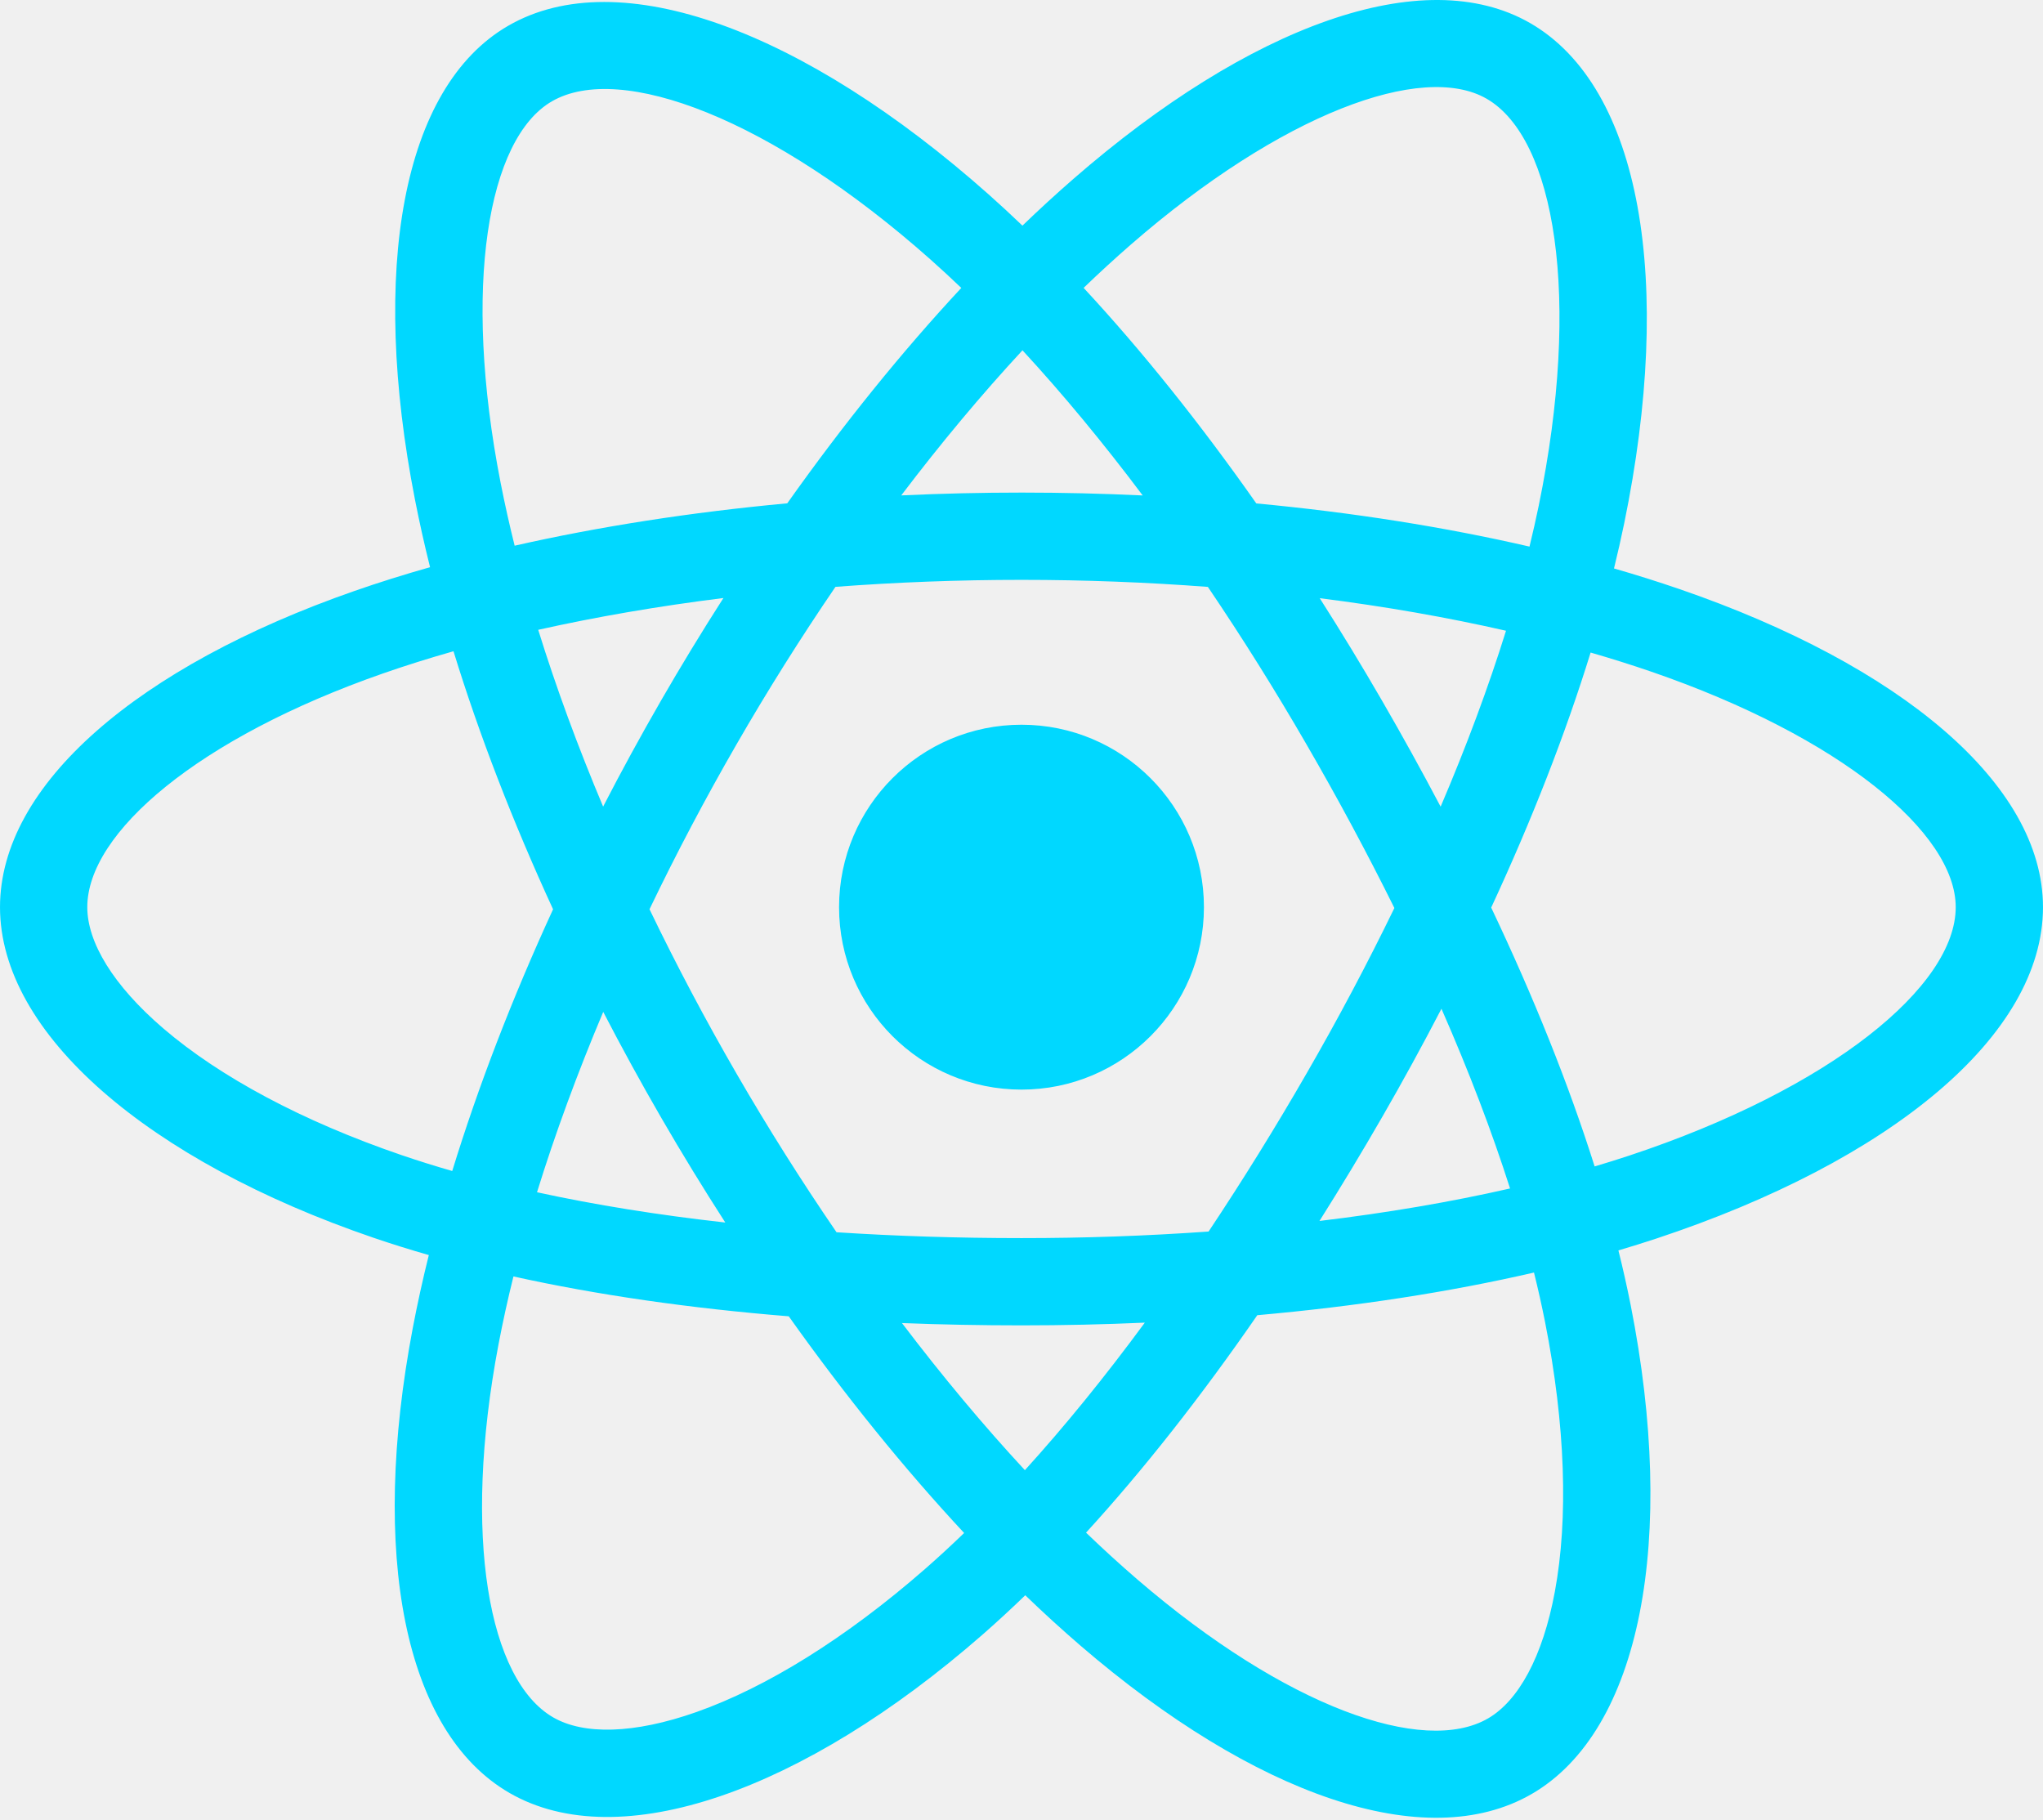
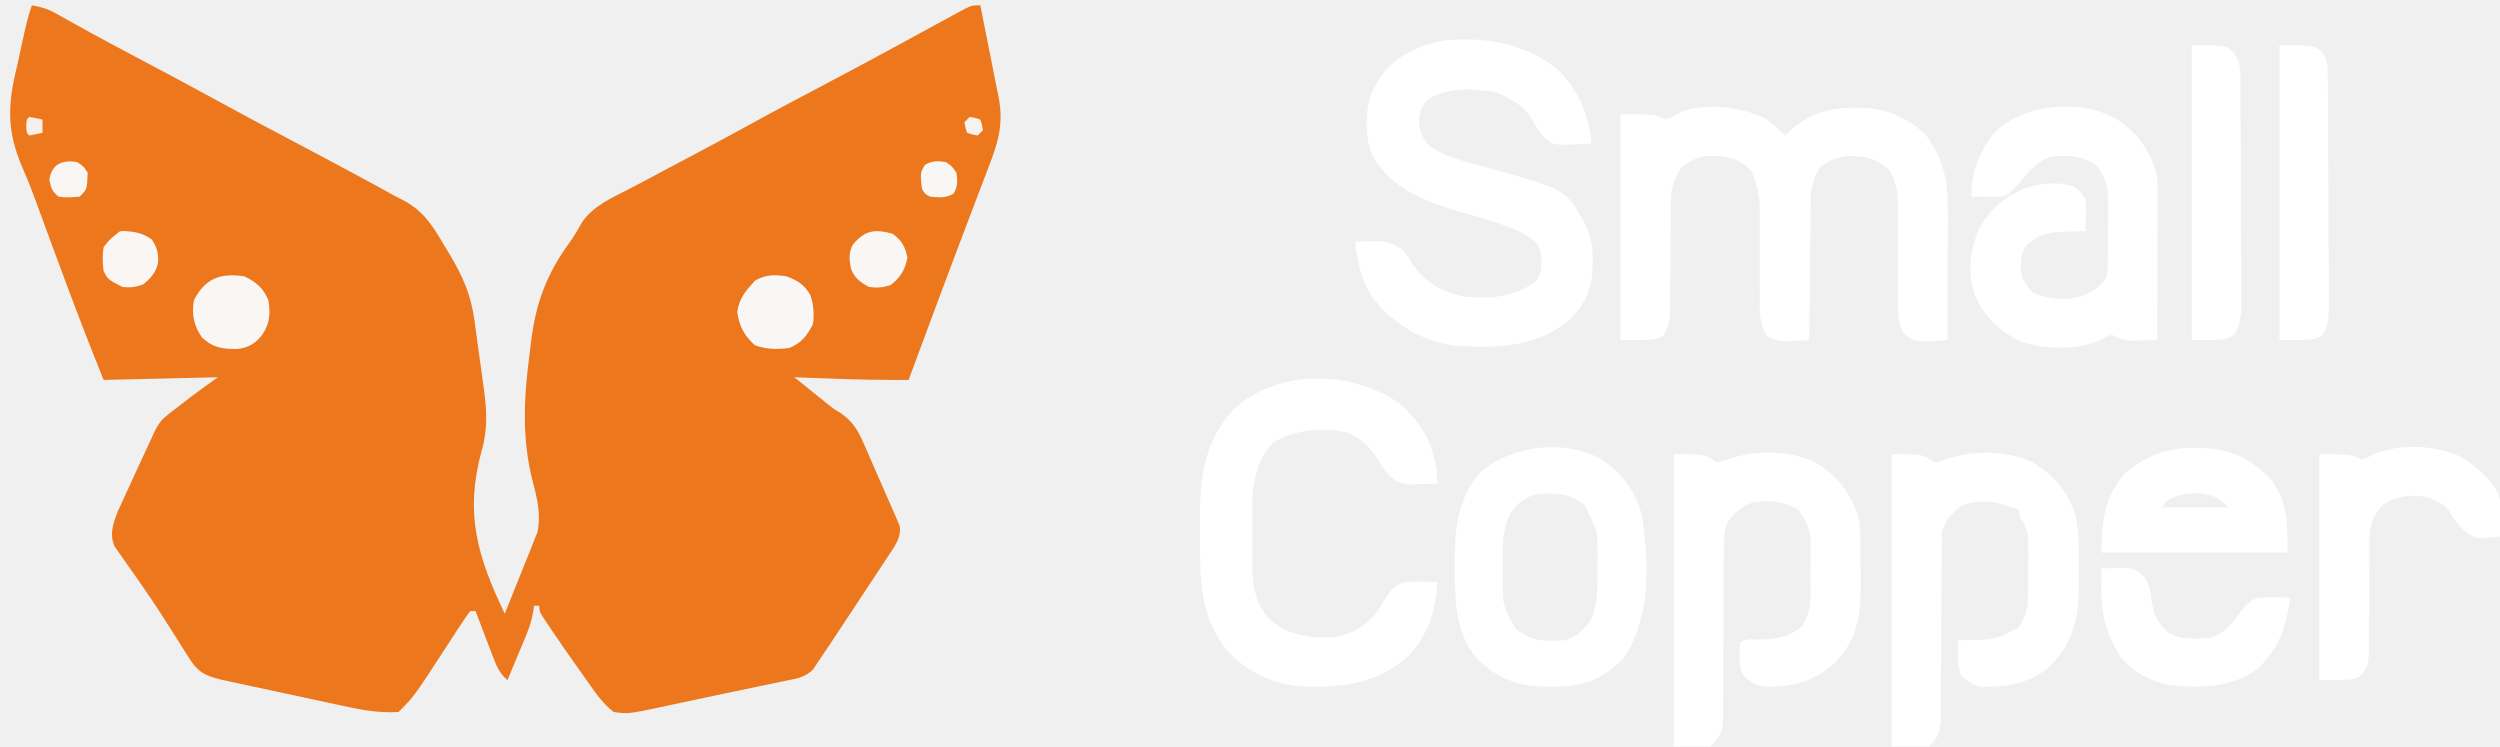
- <svg xmlns="http://www.w3.org/2000/svg" aria-hidden="true" role="img" class="iconify iconify--logos" width="35.93" height="32" preserveAspectRatio="xMidYMid meet" viewBox="0 0 256 228">
-   <path fill="#00D8FF" d="M210.483 73.824a171.49 171.49 0 0 0-8.24-2.597c.465-1.9.893-3.777 1.273-5.621c6.238-30.281 2.16-54.676-11.769-62.708c-13.355-7.7-35.196.329-57.254 19.526a171.23 171.23 0 0 0-6.375 5.848a155.866 155.866 0 0 0-4.241-3.917C100.759 3.829 77.587-4.822 63.673 3.233C50.33 10.957 46.379 33.89 51.995 62.588a170.974 170.974 0 0 0 1.892 8.48c-3.28.932-6.445 1.924-9.474 2.98C17.309 83.498 0 98.307 0 113.668c0 15.865 18.582 31.778 46.812 41.427a145.52 145.52 0 0 0 6.921 2.165a167.467 167.467 0 0 0-2.01 9.138c-5.354 28.2-1.173 50.591 12.134 58.266c13.744 7.926 36.812-.22 59.273-19.855a145.567 145.567 0 0 0 5.342-4.923a168.064 168.064 0 0 0 6.92 6.314c21.758 18.722 43.246 26.282 56.54 18.586c13.731-7.949 18.194-32.003 12.4-61.268a145.016 145.016 0 0 0-1.535-6.842c1.62-.48 3.21-.974 4.76-1.488c29.348-9.723 48.443-25.443 48.443-41.52c0-15.417-17.868-30.326-45.517-39.844Zm-6.365 70.984c-1.4.463-2.836.91-4.3 1.345c-3.24-10.257-7.612-21.163-12.963-32.432c5.106-11 9.31-21.767 12.459-31.957c2.619.758 5.16 1.557 7.61 2.4c23.69 8.156 38.14 20.213 38.14 29.504c0 9.896-15.606 22.743-40.946 31.14Zm-10.514 20.834c2.562 12.94 2.927 24.64 1.23 33.787c-1.524 8.219-4.59 13.698-8.382 15.893c-8.067 4.67-25.32-1.4-43.927-17.412a156.726 156.726 0 0 1-6.437-5.87c7.214-7.889 14.423-17.06 21.459-27.246c12.376-1.098 24.068-2.894 34.671-5.345a134.17 134.17 0 0 1 1.386 6.193ZM87.276 214.515c-7.882 2.783-14.16 2.863-17.955.675c-8.075-4.657-11.432-22.636-6.853-46.752a156.923 156.923 0 0 1 1.869-8.499c10.486 2.32 22.093 3.988 34.498 4.994c7.084 9.967 14.501 19.128 21.976 27.15a134.668 134.668 0 0 1-4.877 4.492c-9.933 8.682-19.886 14.842-28.658 17.94ZM50.35 144.747c-12.483-4.267-22.792-9.812-29.858-15.863c-6.35-5.437-9.555-10.836-9.555-15.216c0-9.322 13.897-21.212 37.076-29.293c2.813-.98 5.757-1.905 8.812-2.773c3.204 10.42 7.406 21.315 12.477 32.332c-5.137 11.18-9.399 22.249-12.634 32.792a134.718 134.718 0 0 1-6.318-1.979Zm12.378-84.26c-4.811-24.587-1.616-43.134 6.425-47.789c8.564-4.958 27.502 2.111 47.463 19.835a144.318 144.318 0 0 1 3.841 3.545c-7.438 7.987-14.787 17.08-21.808 26.988c-12.04 1.116-23.565 2.908-34.161 5.309a160.342 160.342 0 0 1-1.76-7.887Zm110.427 27.268a347.8 347.8 0 0 0-7.785-12.803c8.168 1.033 15.994 2.404 23.343 4.08c-2.206 7.072-4.956 14.465-8.193 22.045a381.151 381.151 0 0 0-7.365-13.322Zm-45.032-43.861c5.044 5.465 10.096 11.566 15.065 18.186a322.04 322.04 0 0 0-30.257-.006c4.974-6.559 10.069-12.652 15.192-18.18ZM82.802 87.83a323.167 323.167 0 0 0-7.227 13.238c-3.184-7.553-5.909-14.98-8.134-22.152c7.304-1.634 15.093-2.97 23.209-3.984a321.524 321.524 0 0 0-7.848 12.897Zm8.081 65.352c-8.385-.936-16.291-2.203-23.593-3.793c2.26-7.3 5.045-14.885 8.298-22.6a321.187 321.187 0 0 0 7.257 13.246c2.594 4.48 5.28 8.868 8.038 13.147Zm37.542 31.03c-5.184-5.592-10.354-11.779-15.403-18.433c4.902.192 9.899.29 14.978.29c5.218 0 10.376-.117 15.453-.343c-4.985 6.774-10.018 12.97-15.028 18.486Zm52.198-57.817c3.422 7.8 6.306 15.345 8.596 22.52c-7.422 1.694-15.436 3.058-23.88 4.071a382.417 382.417 0 0 0 7.859-13.026a347.403 347.403 0 0 0 7.425-13.565Zm-16.898 8.101a358.557 358.557 0 0 1-12.281 19.815a329.4 329.4 0 0 1-23.444.823c-7.967 0-15.716-.248-23.178-.732a310.202 310.202 0 0 1-12.513-19.846h.001a307.41 307.41 0 0 1-10.923-20.627a310.278 310.278 0 0 1 10.89-20.637l-.001.001a307.318 307.318 0 0 1 12.413-19.761c7.613-.576 15.42-.876 23.31-.876H128c7.926 0 15.743.303 23.354.883a329.357 329.357 0 0 1 12.335 19.695a358.489 358.489 0 0 1 11.036 20.54a329.472 329.472 0 0 1-11 20.722Zm22.56-122.124c8.572 4.944 11.906 24.881 6.52 51.026c-.344 1.668-.73 3.367-1.15 5.09c-10.622-2.452-22.155-4.275-34.23-5.408c-7.034-10.017-14.323-19.124-21.64-27.008a160.789 160.789 0 0 1 5.888-5.4c18.9-16.447 36.564-22.941 44.612-18.3ZM128 90.808c12.625 0 22.86 10.235 22.86 22.86s-10.235 22.86-22.86 22.86s-22.86-10.235-22.86-22.86s10.235-22.86 22.86-22.86Z" />
+ <svg xmlns="http://www.w3.org/2000/svg" version="1.1" width="941" height="281">
+   <path d="M0 0 C3.457 0.567 6.127 1.409 9.176 3.125 C9.987 3.576 10.799 4.026 11.635 4.49 C12.96 5.238 12.96 5.238 14.312 6 C16.287 7.096 18.262 8.189 20.238 9.281 C21.315 9.877 22.393 10.472 23.502 11.086 C29.28 14.248 35.102 17.323 40.924 20.402 C50.606 25.523 60.275 30.663 69.875 35.938 C79.198 41.058 88.594 46.035 98 51 C107.857 56.206 117.709 61.421 127.5 66.75 C128.751 67.429 128.751 67.429 130.027 68.121 C131.588 68.975 133.143 69.839 134.691 70.717 C136.281 71.6 137.896 72.439 139.53 73.239 C147.14 77.22 150.683 82.623 154.938 89.938 C155.905 91.526 155.905 91.526 156.893 93.146 C162.063 101.735 165.297 108.866 166.605 118.773 C166.734 119.697 166.863 120.62 166.996 121.571 C167.265 123.515 167.53 125.46 167.79 127.405 C168.186 130.361 168.598 133.313 169.014 136.266 C169.274 138.164 169.534 140.062 169.793 141.961 C169.976 143.269 169.976 143.269 170.162 144.604 C171.237 152.753 171.621 159.908 169.23 167.867 C162.89 191.336 167.656 207.412 178 229 C180.352 223.205 182.676 217.399 184.974 211.582 C185.861 209.35 186.767 207.128 187.68 204.906 C188.136 203.741 188.592 202.576 189.062 201.375 C189.466 200.372 189.869 199.369 190.285 198.336 C191.678 191.838 190.264 185.768 188.562 179.438 C184.282 162.648 185.195 147.454 187.438 130.375 C187.562 129.311 187.687 128.246 187.816 127.15 C189.651 112.046 193.682 101.135 202.687 88.844 C204.39 86.453 205.82 83.936 207.25 81.375 C211.552 75.509 217.794 72.691 224.124 69.475 C227.564 67.711 230.976 65.898 234.387 64.078 C235.737 63.358 237.087 62.638 238.437 61.918 C239.124 61.552 239.81 61.186 240.518 60.809 C242.64 59.68 244.764 58.554 246.889 57.429 C254.58 53.359 262.249 49.254 269.875 45.062 C279.935 39.537 290.081 34.18 300.23 28.823 C309.206 24.084 318.162 19.316 327.062 14.438 C341.062 6.775 341.062 6.775 346.688 3.75 C347.74 3.175 347.74 3.175 348.815 2.588 C353.656 0 353.656 0 357 0 C358.173 5.832 359.331 11.667 360.473 17.505 C360.863 19.488 361.258 21.471 361.657 23.452 C362.233 26.31 362.792 29.17 363.348 32.031 C363.528 32.909 363.708 33.786 363.894 34.69 C365.692 44.12 363.954 50.921 360.527 59.77 C359.995 61.178 359.995 61.178 359.451 62.614 C358.288 65.683 357.113 68.748 355.938 71.812 C355.129 73.941 354.321 76.07 353.514 78.199 C352.269 81.485 351.023 84.771 349.774 88.055 C345.776 98.565 341.848 109.1 337.936 119.641 C336.884 122.476 335.831 125.31 334.777 128.144 C333.184 132.429 331.592 136.714 330 141 C320.193 141.068 310.425 140.869 300.625 140.5 C299.292 140.452 297.958 140.403 296.625 140.355 C293.417 140.239 290.208 140.121 287 140 C289.352 141.898 291.707 143.794 294.062 145.688 C294.719 146.218 295.376 146.748 296.053 147.295 C296.707 147.82 297.361 148.346 298.035 148.887 C298.627 149.363 299.219 149.84 299.828 150.331 C301.861 151.96 301.861 151.96 303.641 152.981 C309.135 156.415 311.196 160.416 313.691 166.281 C314.283 167.618 314.283 167.618 314.886 168.982 C315.71 170.857 316.524 172.736 317.328 174.62 C318.564 177.503 319.839 180.367 321.119 183.23 C321.916 185.059 322.711 186.888 323.504 188.719 C323.886 189.574 324.268 190.429 324.662 191.311 C325 192.115 325.338 192.919 325.686 193.748 C325.989 194.45 326.292 195.152 326.604 195.876 C327.429 200.301 324.526 203.964 322.174 207.527 C321.607 208.392 321.039 209.256 320.454 210.147 C319.843 211.068 319.232 211.989 318.602 212.938 C317.97 213.895 317.339 214.853 316.688 215.84 C315.354 217.862 314.017 219.882 312.679 221.901 C310.635 224.985 308.598 228.074 306.562 231.164 C305.263 233.13 303.964 235.097 302.664 237.062 C302.057 237.983 301.449 238.904 300.823 239.853 C299.233 242.248 297.62 244.625 296 247 C295.028 248.482 295.028 248.482 294.036 249.994 C291.273 252.716 288.442 253.316 284.754 254.027 C283.681 254.259 283.681 254.259 282.586 254.495 C280.248 254.995 277.906 255.467 275.562 255.938 C273.942 256.277 272.322 256.618 270.702 256.961 C267.406 257.655 264.108 258.338 260.807 259.011 C256.347 259.923 251.897 260.88 247.449 261.848 C244.883 262.4 242.317 262.95 239.75 263.5 C238.575 263.755 237.4 264.01 236.19 264.273 C224.445 266.726 224.445 266.726 219 266 C214.368 262.496 211.163 257.338 207.812 252.625 C207.25 251.839 206.688 251.054 206.109 250.244 C202.403 245.04 198.757 239.798 195.188 234.5 C194.761 233.872 194.335 233.243 193.896 232.596 C191 228.241 191 228.241 191 226 C190.34 226 189.68 226 189 226 C188.816 227.318 188.816 227.318 188.629 228.663 C188.032 231.828 187.171 234.435 185.934 237.398 C185.531 238.372 185.128 239.345 184.713 240.348 C184.292 241.347 183.871 242.346 183.438 243.375 C183.013 244.397 182.588 245.419 182.15 246.473 C181.106 248.984 180.056 251.493 179 254 C176.159 251.559 175.063 249.15 173.738 245.676 C173.342 244.648 172.946 243.62 172.537 242.561 C172.133 241.489 171.729 240.417 171.312 239.312 C170.897 238.229 170.481 237.146 170.053 236.029 C169.028 233.356 168.011 230.679 167 228 C166.34 228 165.68 228 165 228 C163.642 229.798 162.375 231.665 161.148 233.555 C160.771 234.13 160.393 234.706 160.004 235.299 C158.788 237.153 157.581 239.014 156.375 240.875 C143.893 260.107 143.893 260.107 138 266 C130.015 266.511 122.729 264.926 114.953 263.227 C113.61 262.939 112.268 262.653 110.925 262.367 C108.126 261.769 105.33 261.165 102.534 260.556 C98.959 259.777 95.382 259.011 91.805 258.249 C89.038 257.659 86.272 257.064 83.507 256.468 C81.55 256.047 79.593 255.628 77.636 255.209 C76.444 254.949 75.252 254.688 74.024 254.42 C72.979 254.194 71.934 253.967 70.857 253.734 C65.141 252.265 62.545 251.016 59.355 245.961 C58.686 244.917 58.016 243.872 57.326 242.796 C56.612 241.656 55.9 240.516 55.188 239.375 C53.688 237.009 52.182 234.647 50.676 232.285 C50.293 231.682 49.911 231.079 49.517 230.458 C46.868 226.298 44.117 222.225 41.293 218.184 C40.551 217.111 39.809 216.039 39.044 214.934 C37.624 212.89 36.189 210.855 34.739 208.832 C34.101 207.904 33.462 206.976 32.805 206.02 C32.237 205.216 31.67 204.413 31.085 203.585 C29.117 198.898 30.604 195.039 32.351 190.455 C32.91 189.214 33.478 187.978 34.055 186.746 C34.357 186.082 34.659 185.418 34.97 184.734 C35.93 182.631 36.902 180.534 37.875 178.438 C38.52 177.027 39.165 175.616 39.809 174.205 C41.522 170.462 43.245 166.724 45 163 C45.495 161.926 45.99 160.851 46.5 159.745 C47.928 157.131 49.006 155.761 51.328 153.965 C51.964 153.465 52.599 152.966 53.254 152.451 C53.913 151.952 54.571 151.452 55.25 150.938 C55.893 150.434 56.536 149.931 57.199 149.412 C61.391 146.153 65.673 143.091 70 140 C55.81 140.33 41.62 140.66 27 141 C20.704 125.478 14.791 109.841 9 94.125 C7.715 90.647 6.429 87.17 5.141 83.694 C4.3 81.411 3.466 79.125 2.639 76.837 C0.724 71.547 -1.254 66.333 -3.527 61.185 C-9.524 47.23 -9.163 37.408 -5.562 22.812 C-5.144 20.916 -4.73 19.018 -4.322 17.119 C-1.696 5.088 -1.696 5.088 0 0 Z " fill="#EC771C" transform="translate(12,2)" />
+   <path d="M0 0 C2.578 1.858 4.718 3.768 7 6 C7.949 5.093 8.898 4.185 9.875 3.25 C18.648 -4.096 27.946 -5.03 39.007 -4.228 C46.92 -3.324 54.439 0.293 60 6 C67.446 16.033 68.294 24.615 68.195 36.809 C68.192 38.144 68.189 39.479 68.187 40.814 C68.179 44.308 68.16 47.801 68.137 51.294 C68.117 54.867 68.108 58.441 68.098 62.014 C68.076 69.009 68.042 76.005 68 83 C56.333 83.922 56.333 83.922 51.725 80.734 C48.855 76.065 49.333 70.545 49.398 65.25 C49.39 64.119 49.382 62.987 49.374 61.821 C49.351 58.214 49.361 54.607 49.375 51 C49.379 47.393 49.375 43.786 49.354 40.179 C49.342 37.937 49.345 35.696 49.364 33.454 C49.344 27.897 49.227 23.756 46 19 C41.084 14.453 37.15 13.637 30.641 13.723 C26.6 14.147 23.096 15.326 20 18 C17.565 22.18 16.619 25.277 16.568 30.097 C16.548 31.278 16.528 32.459 16.508 33.675 C16.501 34.935 16.495 36.194 16.488 37.492 C16.461 39.444 16.461 39.444 16.434 41.435 C16.387 44.877 16.357 48.32 16.33 51.762 C16.301 55.282 16.254 58.801 16.209 62.32 C16.123 69.213 16.056 76.107 16 83 C4.399 83.764 4.399 83.764 -0.275 81.21 C-2.866 76.389 -2.669 72.031 -2.602 66.637 C-2.61 65.531 -2.618 64.425 -2.626 63.285 C-2.649 59.752 -2.639 56.221 -2.625 52.688 C-2.621 49.165 -2.625 45.644 -2.646 42.122 C-2.658 39.933 -2.655 37.743 -2.636 35.554 C-2.659 29.32 -3.296 24.65 -6 19 C-11.021 14.105 -15.447 13.647 -22.203 13.719 C-26.48 14.149 -28.593 15.374 -32 18 C-35.377 22.503 -36.123 26.527 -36.126 32.056 C-36.13 33.061 -36.134 34.066 -36.138 35.101 C-36.139 36.18 -36.14 37.259 -36.141 38.371 C-36.159 40.66 -36.179 42.948 -36.199 45.236 C-36.228 48.842 -36.25 52.447 -36.25 56.053 C-36.254 59.535 -36.288 63.015 -36.328 66.496 C-36.321 67.573 -36.314 68.651 -36.307 69.76 C-36.38 74.237 -36.591 77.238 -38.729 81.219 C-42 83 -42 83 -55 83 C-55 54.95 -55 26.9 -55 -2 C-42 -2 -42 -2 -38 0 C-34.95 -1.275 -34.95 -1.275 -32 -3 C-22.372 -6.351 -8.753 -4.871 0 0 Z " fill="#FFFFFF" transform="translate(665,45)" />
+   <path d="M0 0 C8.324 7.656 12.263 17.199 13.25 28.25 C-0.706 29.11 -0.706 29.11 -4.312 26.25 C-6.21 23.914 -7.63 21.821 -9.125 19.25 C-12.422 13.65 -17.071 11.353 -22.938 8.938 C-31.526 7.389 -39.893 7.176 -47.75 11.25 C-50.358 13.605 -50.735 15.193 -51.625 18.625 C-51.772 22.878 -50.944 24.647 -48.75 28.25 C-42.081 33.562 -33.049 35.395 -25 37.625 C3.383 45.535 3.383 45.535 10.25 57.25 C12.915 62.504 13.803 66.694 13.75 72.562 C13.744 73.309 13.737 74.055 13.73 74.824 C13.449 83.372 10.691 89.254 4.438 95.125 C-8.306 105.286 -23.111 105.358 -38.75 104.25 C-50.275 102.705 -61.091 96.315 -68.32 87.27 C-73.25 80.306 -74.682 73.682 -75.75 65.25 C-73.876 65.168 -72 65.11 -70.125 65.062 C-69.081 65.028 -68.037 64.993 -66.961 64.957 C-63.165 65.303 -60.952 66.189 -57.75 68.25 C-55.836 70.738 -55.836 70.738 -54.125 73.562 C-49.075 80.798 -43.074 84.207 -34.441 85.898 C-24.709 86.93 -15.848 85.986 -7.75 80.25 C-5.101 76.91 -5.387 73.383 -5.75 69.25 C-7.111 65.167 -9.311 63.761 -12.988 61.875 C-20.577 58.18 -28.692 56.113 -36.787 53.82 C-49.572 50.042 -61.678 45.311 -68.832 33.457 C-72.029 26.611 -71.931 17.787 -70.059 10.594 C-69.126 8.315 -68.071 6.327 -66.75 4.25 C-66.361 3.626 -65.971 3.002 -65.57 2.359 C-60.274 -4.849 -50.806 -8.99 -42.145 -10.504 C-27.066 -12.054 -12.131 -9.562 0 0 Z " fill="#FFFFFF" transform="translate(585.75,25.75)" />
+   <path d="M0 0 C7.737 6.773 12.738 15.404 13.812 25.688 C13.895 27.124 13.966 28.562 14 30 C11.772 30.109 9.542 30.186 7.312 30.25 C6.071 30.296 4.83 30.343 3.551 30.391 C-0.635 29.93 -2.077 28.969 -5 26 C-6.59 23.816 -6.59 23.816 -7.938 21.562 C-11.282 16.375 -14.302 13.133 -20.125 10.688 C-30.094 8.919 -38.891 9.529 -47.75 14.562 C-56.198 23.715 -55.75 33.84 -55.597 45.632 C-55.563 48.559 -55.576 51.484 -55.596 54.412 C-55.589 56.297 -55.579 58.182 -55.566 60.066 C-55.574 61.361 -55.574 61.361 -55.581 62.681 C-55.452 69.472 -53.979 75.784 -49.25 80.889 C-42.673 86.924 -35.719 87.878 -27 88 C-20.061 87.512 -14.91 84.91 -10 80 C-8.301 77.747 -6.781 75.467 -5.324 73.051 C-3.596 70.374 -2.211 68.453 0.828 67.316 C3.494 66.928 6.056 66.905 8.75 66.938 C9.735 66.947 10.72 66.956 11.734 66.965 C12.482 66.976 13.23 66.988 14 67 C13.545 77.688 10.549 87.174 3 95 C-9.334 105.77 -22.732 107.12 -38.505 106.228 C-48.837 105.285 -58.219 100.334 -65.25 92.75 C-75.037 80.38 -75.353 66.959 -75.316 51.87 C-75.313 49.204 -75.336 46.539 -75.361 43.873 C-75.421 28.076 -73.854 14.514 -62.875 2.25 C-46.124 -13.391 -18.101 -12.726 0 0 Z " fill="#FFFFFF" transform="translate(527,152)" />
+   <path d="M0 0 C12 0 12 0 16 3 C18.29 2.697 18.29 2.697 20.688 1.688 C30.796 -1.425 42.765 -1.645 52.57 2.617 C61.23 7.546 66.474 14.209 69.54 23.665 C70.194 26.985 70.203 30.288 70.238 33.66 C70.246 34.405 70.254 35.15 70.263 35.918 C70.277 37.496 70.287 39.073 70.295 40.651 C70.307 42.246 70.327 43.841 70.357 45.436 C70.588 57.901 70.026 68.771 60.926 78.281 C54.141 84.336 47.091 87.275 37.938 87.375 C36.75 87.403 35.563 87.432 34.34 87.461 C30.407 86.918 28.797 85.756 26 83 C24.323 79.388 24.872 74.897 25 71 C26.921 69.079 30.57 69.775 33.125 69.688 C39.107 69.375 43.288 68.855 48 65 C52.252 59.344 51.486 53.082 51.446 46.335 C51.438 44.138 51.466 41.943 51.498 39.746 C51.5 38.333 51.499 36.921 51.496 35.508 C51.498 34.236 51.5 32.964 51.502 31.653 C50.875 27.089 49.6 24.786 47 21 C41.576 17.637 36.295 17.24 30 18 C25.262 19.667 22.799 21.854 20 26 C18.838 29.486 18.855 32.612 18.858 36.238 C18.855 36.971 18.851 37.705 18.848 38.461 C18.84 40.054 18.835 41.647 18.831 43.239 C18.824 45.761 18.808 48.283 18.79 50.805 C18.738 57.976 18.69 65.146 18.674 72.317 C18.664 76.704 18.635 81.09 18.593 85.477 C18.58 87.147 18.575 88.818 18.578 90.488 C18.58 92.827 18.558 95.165 18.53 97.503 C18.537 98.191 18.543 98.879 18.55 99.588 C18.448 104.855 17.638 105.453 14 110 C9.38 110 4.76 110 0 110 C0 73.7 0 37.4 0 0 Z " fill="#FFFFFF" transform="translate(630,171)" />
+   <path d="M0 0 C12 0 12 0 16 3 C18.324 2.698 18.324 2.698 20.75 1.688 C30.853 -1.437 43.308 -1.619 53 3 C61.331 7.81 66.774 14.638 69.396 23.865 C70.532 29.758 70.48 35.696 70.446 41.677 C70.438 43.93 70.466 46.182 70.498 48.436 C70.561 60.901 68.553 70.662 59.605 79.828 C51.937 86.221 43.894 87.555 34.129 87.566 C30.374 86.887 28.679 85.679 26 83 C24.995 79.985 24.897 77.958 24.938 74.812 C24.947 73.911 24.956 73.01 24.965 72.082 C24.976 71.395 24.988 70.708 25 70 C26.074 69.974 27.148 69.948 28.254 69.922 C38.89 69.821 38.89 69.821 48 65 C50.756 60.48 51.384 57.068 51.398 51.809 C51.403 50.807 51.403 50.807 51.407 49.785 C51.409 48.383 51.404 46.98 51.391 45.577 C51.375 43.44 51.391 41.304 51.41 39.166 C51.408 37.797 51.404 36.428 51.398 35.059 C51.395 33.824 51.392 32.59 51.388 31.318 C50.972 27.758 49.981 25.932 48 23 C48 22.34 48 21.68 48 21 C40.706 18.043 34.282 16.493 26.625 19.188 C22.746 21.866 20.492 24.524 19 29 C18.902 31.375 18.864 33.753 18.858 36.13 C18.855 36.852 18.851 37.575 18.848 38.319 C18.84 39.887 18.835 41.455 18.831 43.023 C18.824 45.508 18.808 47.992 18.79 50.477 C18.738 57.541 18.69 64.605 18.674 71.669 C18.664 75.991 18.635 80.312 18.593 84.634 C18.58 86.278 18.575 87.923 18.578 89.568 C18.58 91.873 18.558 94.177 18.53 96.482 C18.524 97.792 18.518 99.102 18.512 100.451 C17.856 104.999 17.483 106.899 14 110 C9.38 110 4.76 110 0 110 C0 73.7 0 37.4 0 0 Z " fill="#FFFFFF" transform="translate(712,171)" />
+   <path d="M0 0 C7.882 5.37 13.091 12.572 15 22 C15.087 24.016 15.118 26.035 15.114 28.054 C15.113 29.885 15.113 29.885 15.113 31.754 C15.108 33.067 15.103 34.381 15.098 35.734 C15.096 37.096 15.094 38.458 15.093 39.82 C15.09 43.397 15.08 46.975 15.069 50.552 C15.058 54.205 15.054 57.858 15.049 61.512 C15.038 68.674 15.021 75.837 15 83 C12.917 83.054 10.834 83.093 8.75 83.125 C7.59 83.148 6.43 83.171 5.234 83.195 C2.123 83.007 0.651 82.483 -2 81 C-4.001 81.653 -4.001 81.653 -6.062 82.875 C-14.974 86.768 -27.459 86.718 -36.625 83.5 C-44.66 79.511 -50.963 73.499 -54 65 C-56.515 57.037 -55.353 48.5 -52 41 C-47.611 33.006 -40.717 27.61 -32 25 C-26.46 23.958 -21.756 23.394 -16.375 25.25 C-14 27 -14 27 -12 30 C-11.805 32.918 -11.805 32.918 -11.875 36.188 C-11.893 37.274 -11.911 38.361 -11.93 39.48 C-11.953 40.312 -11.976 41.143 -12 42 C-13.628 42.039 -13.628 42.039 -15.289 42.078 C-16.734 42.134 -18.18 42.192 -19.625 42.25 C-20.338 42.264 -21.051 42.278 -21.785 42.293 C-26.91 42.528 -29.893 43.695 -34 47 C-36.347 49.988 -36.421 53.219 -36.316 56.969 C-35.783 60.396 -34.257 62.438 -32 65 C-26.039 67.98 -18.896 68.204 -12.547 66.242 C-8.692 64.429 -6.205 62.724 -4 59 C-3.695 56.32 -3.556 53.878 -3.566 51.199 C-3.561 50.445 -3.556 49.69 -3.551 48.913 C-3.544 47.318 -3.545 45.724 -3.554 44.129 C-3.562 41.706 -3.534 39.285 -3.502 36.861 C-3.5 35.307 -3.501 33.753 -3.504 32.199 C-3.493 31.482 -3.481 30.765 -3.47 30.027 C-3.545 24.502 -4.917 21.428 -8 17 C-13.434 13.631 -18.696 13.258 -25 14 C-30.645 15.845 -33.402 19.538 -37 24 C-41.694 28.955 -41.694 28.955 -45.82 29.098 C-46.911 29.086 -48.001 29.074 -49.125 29.062 C-50.221 29.053 -51.316 29.044 -52.445 29.035 C-53.288 29.024 -54.131 29.012 -55 29 C-54.959 19.809 -52.076 11.958 -46.211 4.824 C-34.701 -6.236 -13.753 -7.942 0 0 Z " fill="#FFFFFF" transform="translate(797,45)" />
+   <path d="M0 0 C7.508 5.104 12.786 12.143 15 21 C17.719 38.702 18.503 59.391 8.188 74.688 C1.946 81.286 -5.576 84.964 -14.719 85.398 C-16.312 85.406 -17.906 85.398 -19.5 85.375 C-20.29 85.387 -21.08 85.398 -21.895 85.41 C-32.008 85.361 -39.733 82.013 -47 75 C-55.235 65.495 -55.488 52.451 -55.375 40.5 C-55.387 39.272 -55.398 38.043 -55.41 36.777 C-55.371 24.462 -53.76 13.202 -45 4 C-32.631 -5.569 -13.905 -7.791 0 0 Z M-33.25 18.375 C-37.927 25.391 -37.333 32.189 -37.312 40.375 C-37.329 41.677 -37.345 42.979 -37.361 44.32 C-37.471 54.835 -37.471 54.835 -32.465 63.742 C-26.161 68.418 -21.785 68.56 -14 68 C-9.228 66.381 -6.741 64.21 -4 60 C-1.537 53.687 -1.669 47.88 -1.688 41.188 C-1.671 40.05 -1.655 38.912 -1.639 37.74 C-1.6 26.847 -1.6 26.847 -6.417 17.384 C-11.471 12.967 -15.85 12.709 -22.273 12.785 C-27.17 13.171 -29.926 14.867 -33.25 18.375 Z " fill="#FFFFFF" transform="translate(603,173)" />
+   <path d="M0 0 C5.787 3.365 11.693 8.138 14.824 14.188 C16.189 19.433 15.666 25.026 15.398 30.395 C7.053 31.301 7.053 31.301 3.281 29.234 C0.558 26.949 -1.326 24.899 -3.039 21.77 C-5.439 18.122 -8.487 16.685 -12.602 15.395 C-18.561 14.568 -23.536 14.897 -28.602 18.395 C-32.52 22.63 -33.725 25.715 -33.728 31.413 C-33.731 32.435 -33.735 33.456 -33.739 34.509 C-33.74 35.612 -33.741 36.715 -33.742 37.852 C-33.761 40.184 -33.78 42.517 -33.801 44.85 C-33.83 48.53 -33.852 52.21 -33.852 55.89 C-33.855 59.44 -33.89 62.989 -33.93 66.539 C-33.923 67.636 -33.916 68.733 -33.908 69.863 C-34.044 78.416 -34.044 78.416 -36.331 82.135 C-39.602 84.395 -39.602 84.395 -52.602 84.395 C-52.602 56.345 -52.602 28.295 -52.602 -0.605 C-40.602 -0.605 -40.602 -0.605 -36.602 1.395 C-34.566 0.743 -34.566 0.743 -32.477 -0.48 C-22.787 -4.701 -9.633 -4.194 0 0 Z " fill="#FFFFFF" transform="translate(925.6016,171.6055)" />
+   <path d="M0 0 C0.788 0.01 1.577 0.019 2.389 0.03 C12.894 0.347 20.421 3.419 28.016 10.832 C35.459 19.761 35.188 27.635 35.188 39.438 C12.088 39.438 -11.012 39.438 -34.812 39.438 C-34.812 27.809 -33.794 18.339 -25.812 9.438 C-18.164 2.965 -9.965 -0.138 0 0 Z M-10.812 20.438 C-11.143 21.098 -11.473 21.758 -11.812 22.438 C-3.562 22.438 4.688 22.438 13.188 22.438 C9.031 18.281 6.035 17.316 0.25 17.125 C-4.105 17.21 -7.122 17.977 -10.812 20.438 Z " fill="#FFFFFF" transform="translate(825.8125,168.5625)" />
+   <path d="M0 0 C12 0 12 0 15.188 1.875 C17.65 4.763 18.126 6.299 18.154 10.003 C18.163 10.84 18.171 11.677 18.18 12.539 C18.184 13.459 18.188 14.379 18.193 15.327 C18.201 16.295 18.209 17.263 18.218 18.26 C18.243 21.471 18.259 24.683 18.273 27.895 C18.279 28.99 18.284 30.085 18.29 31.213 C18.316 37.009 18.336 42.805 18.35 48.601 C18.367 54.593 18.412 60.585 18.462 66.578 C18.496 71.18 18.508 75.783 18.513 80.385 C18.52 82.595 18.535 84.804 18.559 87.013 C18.591 90.104 18.591 93.193 18.583 96.284 C18.6 97.198 18.616 98.112 18.633 99.054 C18.593 103.116 18.273 105.509 16.276 109.107 C13 111 13 111 0 111 C0 74.37 0 37.74 0 0 Z " fill="#FFFFFF" transform="translate(858,17)" />
+   <path d="M0 0 C12.679 0 12.679 0 16 3 C17.679 5.813 18.253 7.9 18.274 11.161 C18.289 12.393 18.289 12.393 18.304 13.65 C18.305 14.543 18.306 15.435 18.306 16.355 C18.315 17.302 18.323 18.249 18.332 19.224 C18.356 22.355 18.364 25.486 18.371 28.617 C18.38 30.794 18.389 32.971 18.398 35.148 C18.415 39.713 18.423 44.278 18.426 48.842 C18.431 54.689 18.469 60.535 18.514 66.382 C18.544 70.879 18.551 75.376 18.552 79.873 C18.556 82.028 18.569 84.183 18.59 86.339 C18.617 89.355 18.612 92.37 18.599 95.386 C18.614 96.275 18.629 97.163 18.644 98.079 C18.595 102.25 18.105 104.781 16.275 108.601 C13 111 13 111 0 111 C0 74.37 0 37.74 0 0 Z " fill="#FFFFFF" transform="translate(825,17)" />
+   <path d="M0 0 C11.909 -0.563 11.909 -0.563 16 3 C18.184 6.276 18.373 7.97 18.812 11.812 C19.68 17.459 20.773 20.176 25 24 C29.918 27.09 35.401 26.445 41 26 C46.894 24.413 49.601 20.021 53.07 15.277 C55.051 12.94 56.116 11.939 59 11 C62.016 10.805 62.016 10.805 65.25 10.875 C66.328 10.893 67.405 10.911 68.516 10.93 C69.745 10.964 69.745 10.964 71 11 C69.672 21.423 66.77 30.244 58.898 37.531 C49.141 45.08 37.812 44.903 26 44 C18.346 42.546 11.954 39.068 7 33 C1.707 24.391 -0.189 17.178 -0.062 7.125 C-0.058 6.437 -0.053 5.748 -0.049 5.039 C-0.037 3.359 -0.019 1.68 0 0 Z " fill="#FFFFFF" transform="translate(791,214)" />
+   <path d="M0 0 C4.406 2.163 7.164 4.411 9 9 C9.836 13.933 9.593 17.735 6.75 21.938 C4.249 25.203 1.728 26.755 -2.367 27.336 C-8.076 27.425 -11.624 27.056 -16 23 C-19.051 18.525 -19.951 14.291 -19 9 C-14.743 0.644 -8.945 -1.29 0 0 Z " fill="#F9F6F4" transform="translate(92,104)" />
+   <path d="M0 0 C4.201 1.556 6.702 3.13 9 7 C10.243 10.729 10.528 14.127 10 18 C7.779 22.36 5.595 25.202 1 27 C-3.543 27.54 -7.561 27.532 -11.875 25.938 C-15.917 22.253 -17.755 18.747 -18.5 13.438 C-17.743 8.233 -15.301 5.413 -11.812 1.625 C-7.828 -0.677 -4.498 -0.658 0 0 Z " fill="#F9F7F5" transform="translate(296,104)" />
+   <path d="M0 0 C3.308 2.321 4.814 5.006 5.562 9 C4.726 13.459 2.808 16.674 -0.875 19.375 C-3.855 20.252 -5.898 20.434 -9 20 C-12.516 17.944 -14.379 16.706 -15.773 12.875 C-16.363 9.583 -16.602 7.13 -15 4.121 C-10.52 -1.412 -6.615 -1.848 0 0 Z " fill="#F9F6F3" transform="translate(336,88)" />
+   <path d="M0 0 C4.178 0.318 6.632 0.733 10.172 3.117 C12.212 6.21 12.854 8.332 12.586 12.055 C11.696 15.789 9.981 17.602 7.109 20.055 C4.36 21.11 2.034 21.415 -0.891 21.055 C-6.323 18.19 -6.323 18.19 -7.891 15.055 C-8.311 11.996 -8.381 9.107 -7.891 6.055 C-5.453 3.055 -5.453 3.055 -2.891 1.055 C-1.891 0.055 -1.891 0.055 0 0 Z " fill="#F9F6F4" transform="translate(46.89062,86.94531)" />
+   <path d="M0 0 C2.438 1.562 2.438 1.562 4 4 C3.786 10.214 3.786 10.214 1 13 C-1.932 13.279 -4.154 13.471 -7 13 C-9.456 10.927 -9.889 9.636 -10.438 6.5 C-9.415 0.66 -5.503 -0.917 0 0 Z " fill="#F9F5F3" transform="translate(29,61)" />
+   <path d="M0 0 C2.375 1.625 2.375 1.625 4 4 C4.453 7.172 4.53 9.065 2.938 11.875 C-0.107 13.643 -2.563 13.368 -6 13 C-7.938 11.938 -7.938 11.938 -9 10 C-9.633 4.09 -9.633 4.09 -7.875 1.062 C-5.065 -0.53 -3.172 -0.453 0 0 Z " fill="#F9F7F5" transform="translate(356,61)" />
+   <path d="M0 0 C1.675 0.286 3.344 0.618 5 1 C5 2.65 5 4.3 5 6 C3.344 6.382 1.675 6.714 0 7 C-1 6 -1 6 -1.125 3.5 C-1 1 -1 1 0 0 Z " fill="#F8EFE9" transform="translate(11,44)" />
+   <path d="M0 0 C2.125 0.375 2.125 0.375 4 1 C4.625 2.875 4.625 2.875 5 5 C4.34 5.66 3.68 6.32 3 7 C0.875 6.625 0.875 6.625 -1 6 C-1.625 4.125 -1.625 4.125 -2 2 C-1.34 1.34 -0.68 0.68 0 0 Z " fill="#F8F2EE" transform="translate(365,44)" />
</svg>
